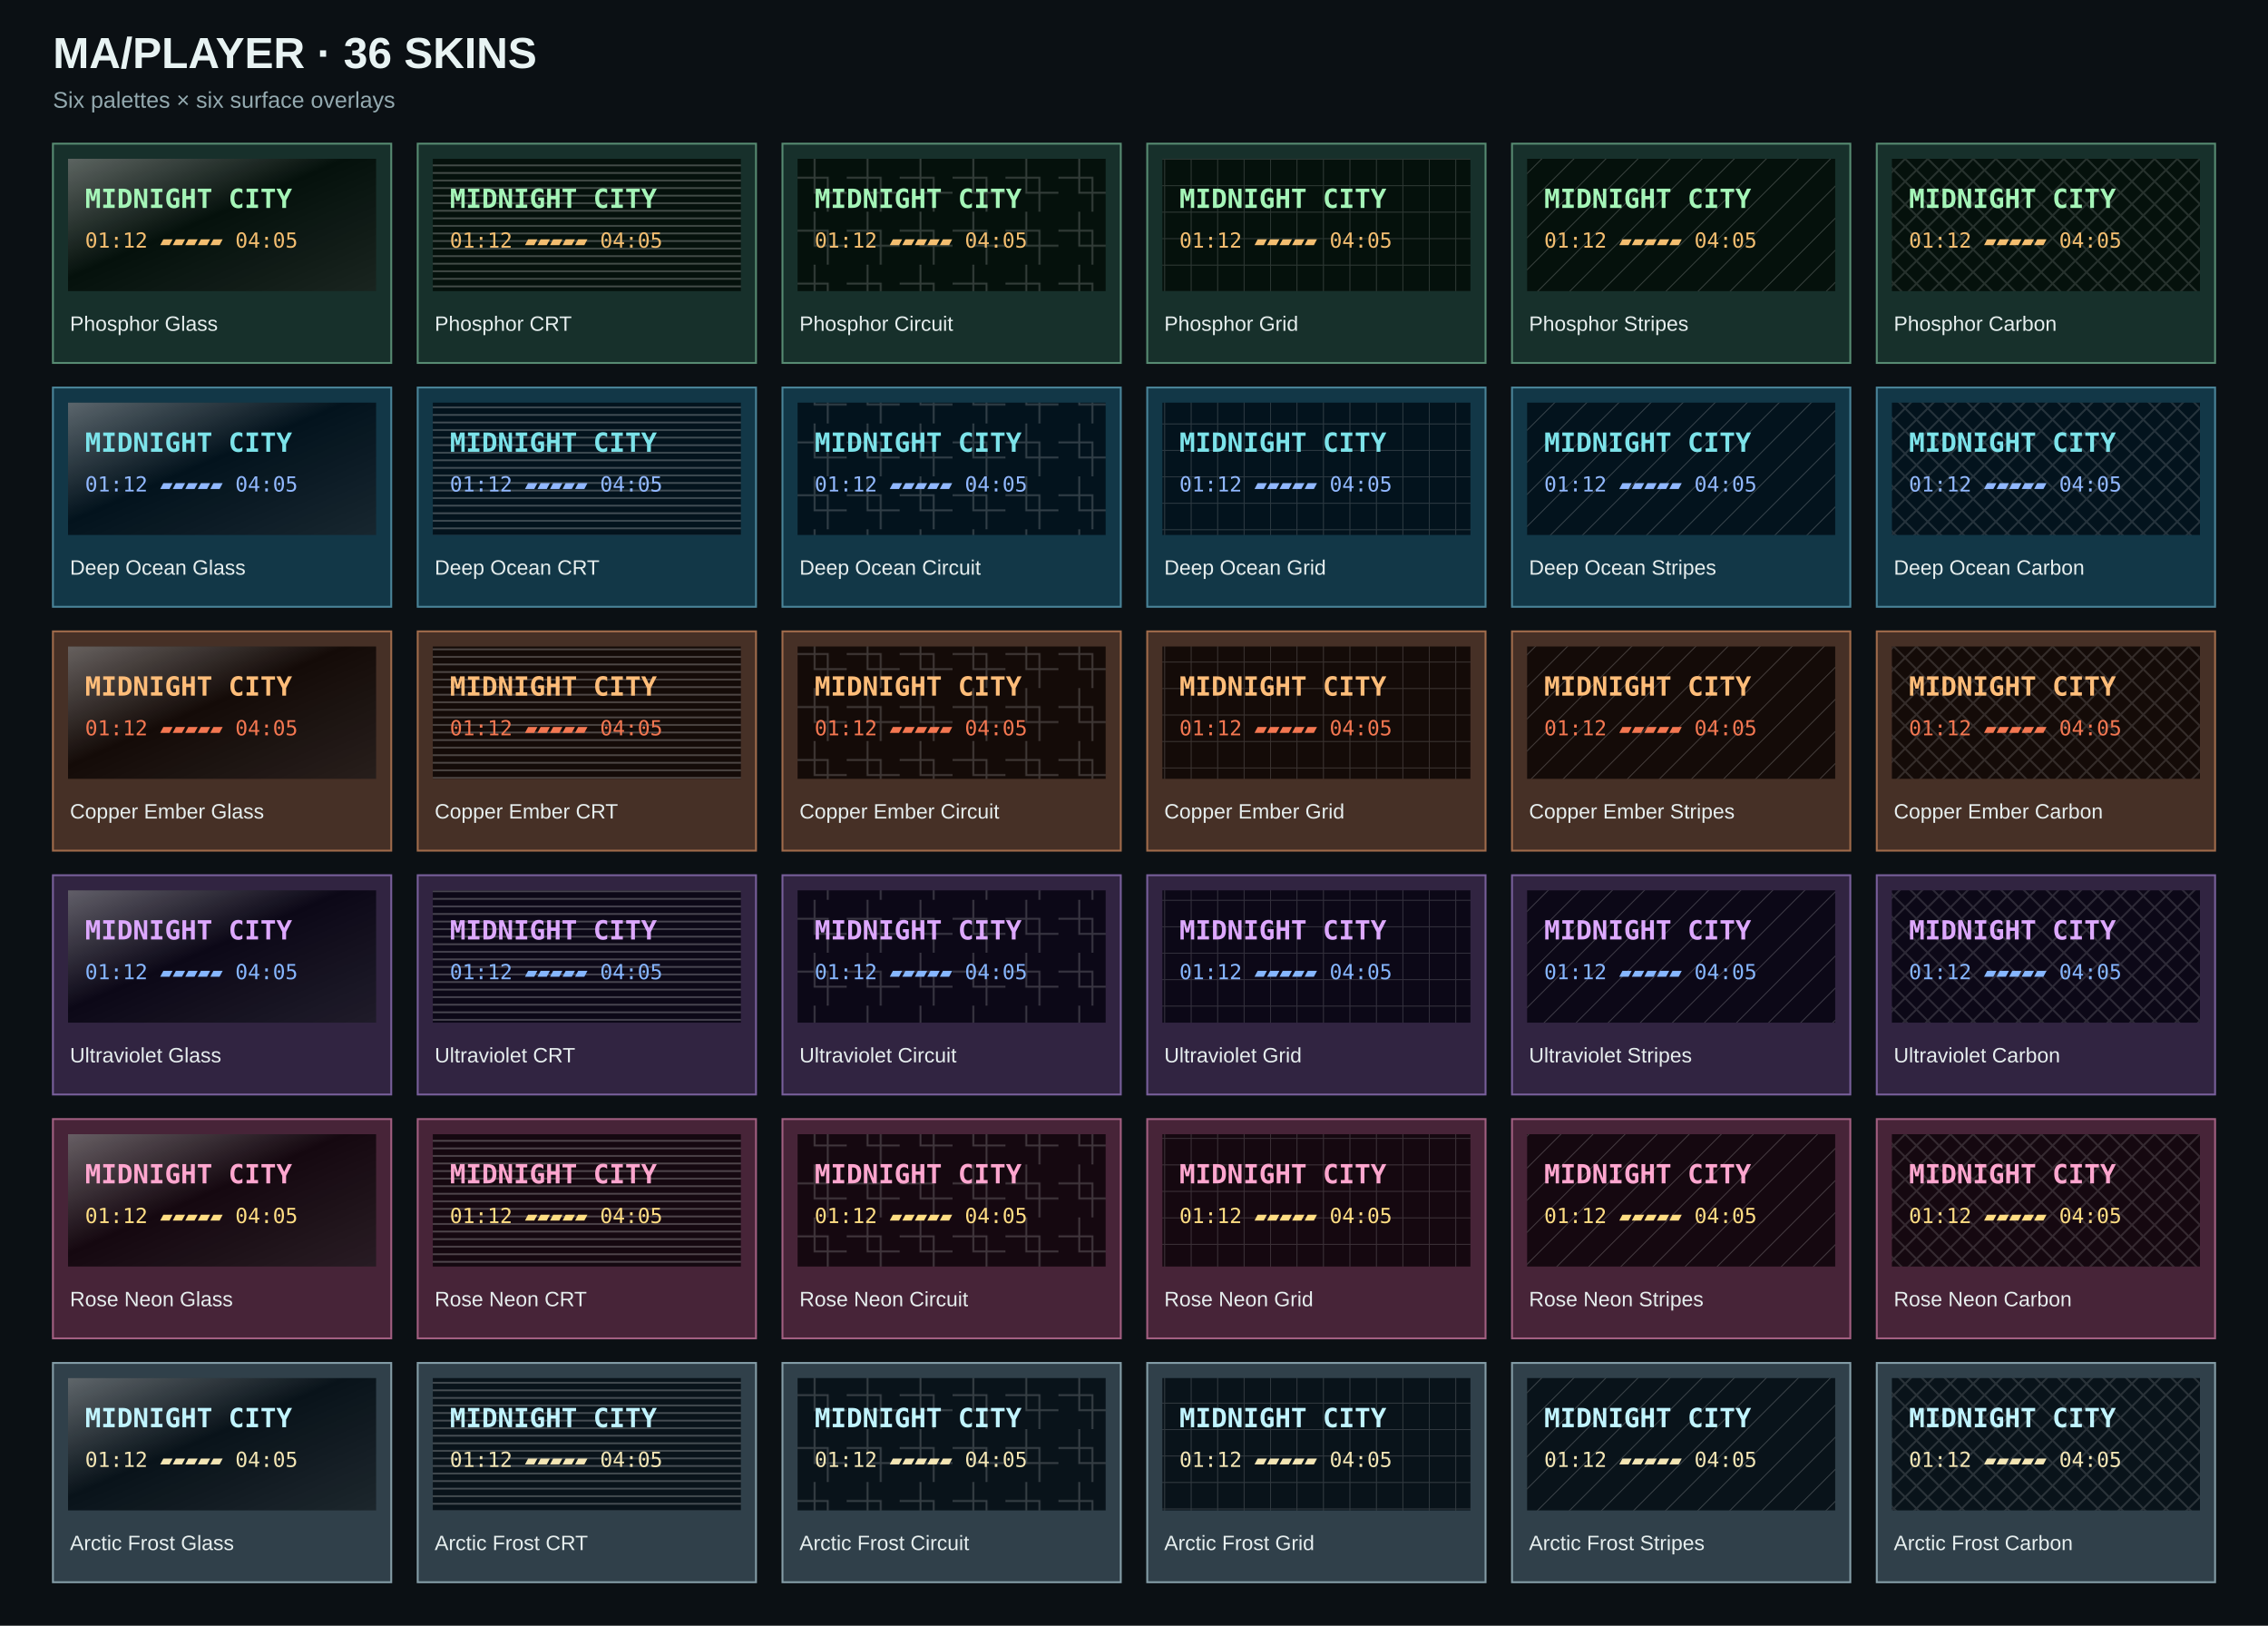
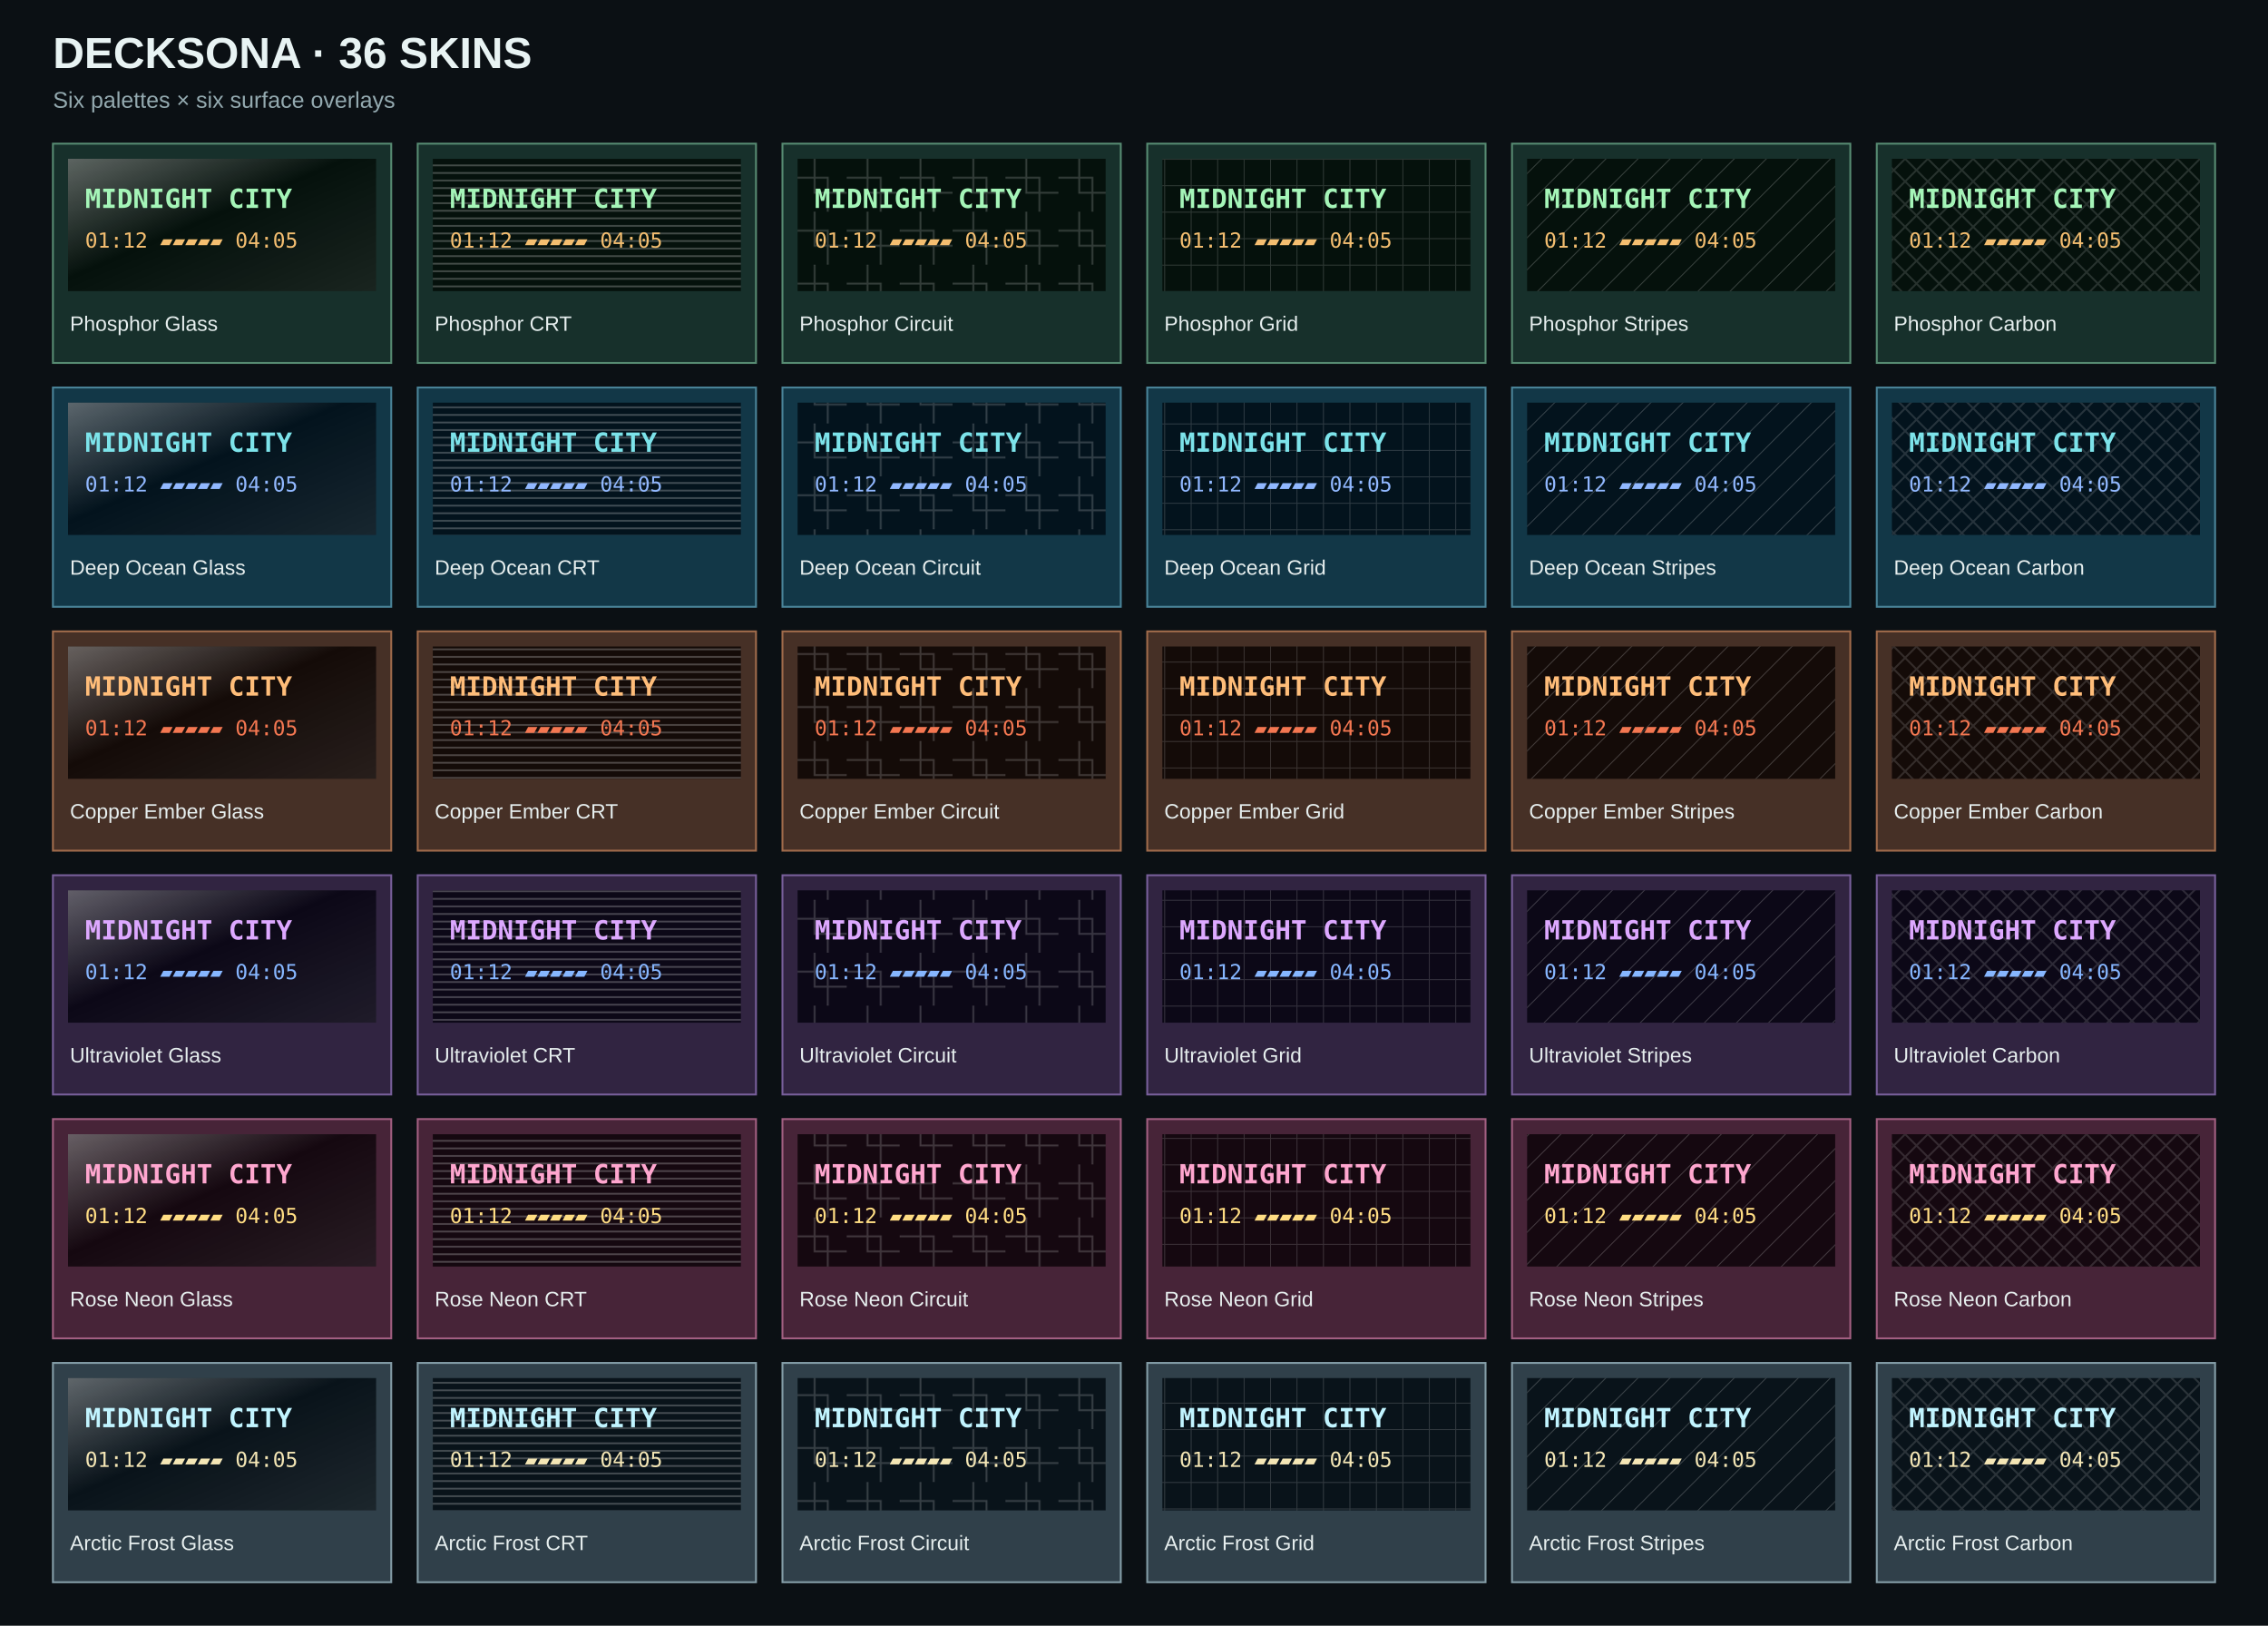
<svg xmlns="http://www.w3.org/2000/svg" width="1200" height="860" viewBox="0 0 1200 860">
  <defs>
    <linearGradient id="glass" x2="1" y2="1">
      <stop stop-color="#ffffff" stop-opacity=".35" />
      <stop offset=".45" stop-color="#ffffff" stop-opacity="0" />
      <stop offset="1" stop-color="#ffffff" stop-opacity=".08" />
    </linearGradient>
    <pattern id="scanline" width="4" height="4" patternUnits="userSpaceOnUse">
      <path d="M0 3.5H4" stroke="#fff" stroke-opacity=".22" />
    </pattern>
    <pattern id="circuit" width="28" height="28" patternUnits="userSpaceOnUse">
      <path d="M0 10H18V28M11 0V18H28" fill="none" stroke="#fff" stroke-opacity=".18" />
    </pattern>
    <pattern id="grid" width="14" height="14" patternUnits="userSpaceOnUse">
      <path d="M14 0H0V14" fill="none" stroke="#fff" stroke-opacity=".16" />
    </pattern>
    <pattern id="diagonal" width="12" height="12" patternUnits="userSpaceOnUse" patternTransform="rotate(45)">
      <path d="M0 0V12" stroke="#fff" stroke-opacity=".19" />
    </pattern>
    <pattern id="carbon" width="12" height="12" patternUnits="userSpaceOnUse">
      <path d="M0 0L12 12M12 0L0 12" stroke="#fff" stroke-opacity=".14" />
    </pattern>
  </defs>
  <rect width="1200" height="860" fill="#0b1014" />
-   <text x="28" y="36" fill="#e8f3f3" font-family="Arial" font-size="23" font-weight="bold">MA/PLAYER · 36 SKINS</text>
+   <text x="28" y="36" fill="#e8f3f3" font-family="Arial" font-size="23" font-weight="bold">DECKSONA · 36 SKINS</text>
  <text x="28" y="57" fill="#94aab0" font-family="Arial" font-size="12">Six palettes × six surface overlays</text>
  <rect x="28" y="76" width="179" height="116" fill="#17302b" stroke="#578b72" />
  <rect x="36" y="84" width="163" height="70" fill="#05110c" />
  <rect x="36" y="84" width="163" height="70" fill="url(#glass)" />
  <text x="45" y="110" fill="#a5f5b8" font-family="Consolas,monospace" font-size="14" font-weight="bold">MIDNIGHT CITY</text>
  <text x="45" y="131" fill="#f4be70" font-family="Consolas,monospace" font-size="11">01:12  ▰▰▰▰▰  04:05</text>
  <text x="37" y="175" fill="#e6eeee" font-family="Arial" font-size="11">Phosphor Glass</text>
  <rect x="221" y="76" width="179" height="116" fill="#17302b" stroke="#578b72" />
  <rect x="229" y="84" width="163" height="70" fill="#05110c" />
  <rect x="229" y="84" width="163" height="70" fill="url(#scanline)" />
  <text x="238" y="110" fill="#a5f5b8" font-family="Consolas,monospace" font-size="14" font-weight="bold">MIDNIGHT CITY</text>
  <text x="238" y="131" fill="#f4be70" font-family="Consolas,monospace" font-size="11">01:12  ▰▰▰▰▰  04:05</text>
  <text x="230" y="175" fill="#e6eeee" font-family="Arial" font-size="11">Phosphor CRT</text>
  <rect x="414" y="76" width="179" height="116" fill="#17302b" stroke="#578b72" />
  <rect x="422" y="84" width="163" height="70" fill="#05110c" />
  <rect x="422" y="84" width="163" height="70" fill="url(#circuit)" />
  <text x="431" y="110" fill="#a5f5b8" font-family="Consolas,monospace" font-size="14" font-weight="bold">MIDNIGHT CITY</text>
  <text x="431" y="131" fill="#f4be70" font-family="Consolas,monospace" font-size="11">01:12  ▰▰▰▰▰  04:05</text>
  <text x="423" y="175" fill="#e6eeee" font-family="Arial" font-size="11">Phosphor Circuit</text>
  <rect x="607" y="76" width="179" height="116" fill="#17302b" stroke="#578b72" />
  <rect x="615" y="84" width="163" height="70" fill="#05110c" />
  <rect x="615" y="84" width="163" height="70" fill="url(#grid)" />
  <text x="624" y="110" fill="#a5f5b8" font-family="Consolas,monospace" font-size="14" font-weight="bold">MIDNIGHT CITY</text>
  <text x="624" y="131" fill="#f4be70" font-family="Consolas,monospace" font-size="11">01:12  ▰▰▰▰▰  04:05</text>
  <text x="616" y="175" fill="#e6eeee" font-family="Arial" font-size="11">Phosphor Grid</text>
  <rect x="800" y="76" width="179" height="116" fill="#17302b" stroke="#578b72" />
  <rect x="808" y="84" width="163" height="70" fill="#05110c" />
  <rect x="808" y="84" width="163" height="70" fill="url(#diagonal)" />
  <text x="817" y="110" fill="#a5f5b8" font-family="Consolas,monospace" font-size="14" font-weight="bold">MIDNIGHT CITY</text>
  <text x="817" y="131" fill="#f4be70" font-family="Consolas,monospace" font-size="11">01:12  ▰▰▰▰▰  04:05</text>
  <text x="809" y="175" fill="#e6eeee" font-family="Arial" font-size="11">Phosphor Stripes</text>
  <rect x="993" y="76" width="179" height="116" fill="#17302b" stroke="#578b72" />
  <rect x="1001" y="84" width="163" height="70" fill="#05110c" />
  <rect x="1001" y="84" width="163" height="70" fill="url(#carbon)" />
  <text x="1010" y="110" fill="#a5f5b8" font-family="Consolas,monospace" font-size="14" font-weight="bold">MIDNIGHT CITY</text>
  <text x="1010" y="131" fill="#f4be70" font-family="Consolas,monospace" font-size="11">01:12  ▰▰▰▰▰  04:05</text>
  <text x="1002" y="175" fill="#e6eeee" font-family="Arial" font-size="11">Phosphor Carbon</text>
  <rect x="28" y="205" width="179" height="116" fill="#123747" stroke="#4a8499" />
  <rect x="36" y="213" width="163" height="70" fill="#03131d" />
  <rect x="36" y="213" width="163" height="70" fill="url(#glass)" />
  <text x="45" y="239" fill="#7ce3ea" font-family="Consolas,monospace" font-size="14" font-weight="bold">MIDNIGHT CITY</text>
  <text x="45" y="260" fill="#91b8ff" font-family="Consolas,monospace" font-size="11">01:12  ▰▰▰▰▰  04:05</text>
  <text x="37" y="304" fill="#e6eeee" font-family="Arial" font-size="11">Deep Ocean Glass</text>
  <rect x="221" y="205" width="179" height="116" fill="#123747" stroke="#4a8499" />
  <rect x="229" y="213" width="163" height="70" fill="#03131d" />
  <rect x="229" y="213" width="163" height="70" fill="url(#scanline)" />
  <text x="238" y="239" fill="#7ce3ea" font-family="Consolas,monospace" font-size="14" font-weight="bold">MIDNIGHT CITY</text>
  <text x="238" y="260" fill="#91b8ff" font-family="Consolas,monospace" font-size="11">01:12  ▰▰▰▰▰  04:05</text>
  <text x="230" y="304" fill="#e6eeee" font-family="Arial" font-size="11">Deep Ocean CRT</text>
  <rect x="414" y="205" width="179" height="116" fill="#123747" stroke="#4a8499" />
  <rect x="422" y="213" width="163" height="70" fill="#03131d" />
  <rect x="422" y="213" width="163" height="70" fill="url(#circuit)" />
  <text x="431" y="239" fill="#7ce3ea" font-family="Consolas,monospace" font-size="14" font-weight="bold">MIDNIGHT CITY</text>
  <text x="431" y="260" fill="#91b8ff" font-family="Consolas,monospace" font-size="11">01:12  ▰▰▰▰▰  04:05</text>
  <text x="423" y="304" fill="#e6eeee" font-family="Arial" font-size="11">Deep Ocean Circuit</text>
  <rect x="607" y="205" width="179" height="116" fill="#123747" stroke="#4a8499" />
  <rect x="615" y="213" width="163" height="70" fill="#03131d" />
  <rect x="615" y="213" width="163" height="70" fill="url(#grid)" />
  <text x="624" y="239" fill="#7ce3ea" font-family="Consolas,monospace" font-size="14" font-weight="bold">MIDNIGHT CITY</text>
  <text x="624" y="260" fill="#91b8ff" font-family="Consolas,monospace" font-size="11">01:12  ▰▰▰▰▰  04:05</text>
  <text x="616" y="304" fill="#e6eeee" font-family="Arial" font-size="11">Deep Ocean Grid</text>
  <rect x="800" y="205" width="179" height="116" fill="#123747" stroke="#4a8499" />
  <rect x="808" y="213" width="163" height="70" fill="#03131d" />
  <rect x="808" y="213" width="163" height="70" fill="url(#diagonal)" />
  <text x="817" y="239" fill="#7ce3ea" font-family="Consolas,monospace" font-size="14" font-weight="bold">MIDNIGHT CITY</text>
  <text x="817" y="260" fill="#91b8ff" font-family="Consolas,monospace" font-size="11">01:12  ▰▰▰▰▰  04:05</text>
  <text x="809" y="304" fill="#e6eeee" font-family="Arial" font-size="11">Deep Ocean Stripes</text>
  <rect x="993" y="205" width="179" height="116" fill="#123747" stroke="#4a8499" />
  <rect x="1001" y="213" width="163" height="70" fill="#03131d" />
  <rect x="1001" y="213" width="163" height="70" fill="url(#carbon)" />
  <text x="1010" y="239" fill="#7ce3ea" font-family="Consolas,monospace" font-size="14" font-weight="bold">MIDNIGHT CITY</text>
  <text x="1010" y="260" fill="#91b8ff" font-family="Consolas,monospace" font-size="11">01:12  ▰▰▰▰▰  04:05</text>
  <text x="1002" y="304" fill="#e6eeee" font-family="Arial" font-size="11">Deep Ocean Carbon</text>
  <rect x="28" y="334" width="179" height="116" fill="#463026" stroke="#a06b4b" />
  <rect x="36" y="342" width="163" height="70" fill="#140b08" />
  <rect x="36" y="342" width="163" height="70" fill="url(#glass)" />
  <text x="45" y="368" fill="#ffbd79" font-family="Consolas,monospace" font-size="14" font-weight="bold">MIDNIGHT CITY</text>
  <text x="45" y="389" fill="#f47751" font-family="Consolas,monospace" font-size="11">01:12  ▰▰▰▰▰  04:05</text>
  <text x="37" y="433" fill="#e6eeee" font-family="Arial" font-size="11">Copper Ember Glass</text>
  <rect x="221" y="334" width="179" height="116" fill="#463026" stroke="#a06b4b" />
  <rect x="229" y="342" width="163" height="70" fill="#140b08" />
  <rect x="229" y="342" width="163" height="70" fill="url(#scanline)" />
  <text x="238" y="368" fill="#ffbd79" font-family="Consolas,monospace" font-size="14" font-weight="bold">MIDNIGHT CITY</text>
  <text x="238" y="389" fill="#f47751" font-family="Consolas,monospace" font-size="11">01:12  ▰▰▰▰▰  04:05</text>
  <text x="230" y="433" fill="#e6eeee" font-family="Arial" font-size="11">Copper Ember CRT</text>
  <rect x="414" y="334" width="179" height="116" fill="#463026" stroke="#a06b4b" />
  <rect x="422" y="342" width="163" height="70" fill="#140b08" />
  <rect x="422" y="342" width="163" height="70" fill="url(#circuit)" />
  <text x="431" y="368" fill="#ffbd79" font-family="Consolas,monospace" font-size="14" font-weight="bold">MIDNIGHT CITY</text>
  <text x="431" y="389" fill="#f47751" font-family="Consolas,monospace" font-size="11">01:12  ▰▰▰▰▰  04:05</text>
  <text x="423" y="433" fill="#e6eeee" font-family="Arial" font-size="11">Copper Ember Circuit</text>
  <rect x="607" y="334" width="179" height="116" fill="#463026" stroke="#a06b4b" />
  <rect x="615" y="342" width="163" height="70" fill="#140b08" />
  <rect x="615" y="342" width="163" height="70" fill="url(#grid)" />
  <text x="624" y="368" fill="#ffbd79" font-family="Consolas,monospace" font-size="14" font-weight="bold">MIDNIGHT CITY</text>
  <text x="624" y="389" fill="#f47751" font-family="Consolas,monospace" font-size="11">01:12  ▰▰▰▰▰  04:05</text>
  <text x="616" y="433" fill="#e6eeee" font-family="Arial" font-size="11">Copper Ember Grid</text>
  <rect x="800" y="334" width="179" height="116" fill="#463026" stroke="#a06b4b" />
  <rect x="808" y="342" width="163" height="70" fill="#140b08" />
  <rect x="808" y="342" width="163" height="70" fill="url(#diagonal)" />
  <text x="817" y="368" fill="#ffbd79" font-family="Consolas,monospace" font-size="14" font-weight="bold">MIDNIGHT CITY</text>
  <text x="817" y="389" fill="#f47751" font-family="Consolas,monospace" font-size="11">01:12  ▰▰▰▰▰  04:05</text>
  <text x="809" y="433" fill="#e6eeee" font-family="Arial" font-size="11">Copper Ember Stripes</text>
  <rect x="993" y="334" width="179" height="116" fill="#463026" stroke="#a06b4b" />
  <rect x="1001" y="342" width="163" height="70" fill="#140b08" />
  <rect x="1001" y="342" width="163" height="70" fill="url(#carbon)" />
  <text x="1010" y="368" fill="#ffbd79" font-family="Consolas,monospace" font-size="14" font-weight="bold">MIDNIGHT CITY</text>
  <text x="1010" y="389" fill="#f47751" font-family="Consolas,monospace" font-size="11">01:12  ▰▰▰▰▰  04:05</text>
  <text x="1002" y="433" fill="#e6eeee" font-family="Arial" font-size="11">Copper Ember Carbon</text>
  <rect x="28" y="463" width="179" height="116" fill="#312441" stroke="#785f9b" />
  <rect x="36" y="471" width="163" height="70" fill="#0c0817" />
  <rect x="36" y="471" width="163" height="70" fill="url(#glass)" />
  <text x="45" y="497" fill="#dda8ff" font-family="Consolas,monospace" font-size="14" font-weight="bold">MIDNIGHT CITY</text>
  <text x="45" y="518" fill="#86b6ff" font-family="Consolas,monospace" font-size="11">01:12  ▰▰▰▰▰  04:05</text>
  <text x="37" y="562" fill="#e6eeee" font-family="Arial" font-size="11">Ultraviolet Glass</text>
  <rect x="221" y="463" width="179" height="116" fill="#312441" stroke="#785f9b" />
  <rect x="229" y="471" width="163" height="70" fill="#0c0817" />
  <rect x="229" y="471" width="163" height="70" fill="url(#scanline)" />
  <text x="238" y="497" fill="#dda8ff" font-family="Consolas,monospace" font-size="14" font-weight="bold">MIDNIGHT CITY</text>
  <text x="238" y="518" fill="#86b6ff" font-family="Consolas,monospace" font-size="11">01:12  ▰▰▰▰▰  04:05</text>
  <text x="230" y="562" fill="#e6eeee" font-family="Arial" font-size="11">Ultraviolet CRT</text>
  <rect x="414" y="463" width="179" height="116" fill="#312441" stroke="#785f9b" />
  <rect x="422" y="471" width="163" height="70" fill="#0c0817" />
  <rect x="422" y="471" width="163" height="70" fill="url(#circuit)" />
  <text x="431" y="497" fill="#dda8ff" font-family="Consolas,monospace" font-size="14" font-weight="bold">MIDNIGHT CITY</text>
  <text x="431" y="518" fill="#86b6ff" font-family="Consolas,monospace" font-size="11">01:12  ▰▰▰▰▰  04:05</text>
  <text x="423" y="562" fill="#e6eeee" font-family="Arial" font-size="11">Ultraviolet Circuit</text>
  <rect x="607" y="463" width="179" height="116" fill="#312441" stroke="#785f9b" />
  <rect x="615" y="471" width="163" height="70" fill="#0c0817" />
  <rect x="615" y="471" width="163" height="70" fill="url(#grid)" />
  <text x="624" y="497" fill="#dda8ff" font-family="Consolas,monospace" font-size="14" font-weight="bold">MIDNIGHT CITY</text>
  <text x="624" y="518" fill="#86b6ff" font-family="Consolas,monospace" font-size="11">01:12  ▰▰▰▰▰  04:05</text>
  <text x="616" y="562" fill="#e6eeee" font-family="Arial" font-size="11">Ultraviolet Grid</text>
  <rect x="800" y="463" width="179" height="116" fill="#312441" stroke="#785f9b" />
  <rect x="808" y="471" width="163" height="70" fill="#0c0817" />
  <rect x="808" y="471" width="163" height="70" fill="url(#diagonal)" />
  <text x="817" y="497" fill="#dda8ff" font-family="Consolas,monospace" font-size="14" font-weight="bold">MIDNIGHT CITY</text>
  <text x="817" y="518" fill="#86b6ff" font-family="Consolas,monospace" font-size="11">01:12  ▰▰▰▰▰  04:05</text>
  <text x="809" y="562" fill="#e6eeee" font-family="Arial" font-size="11">Ultraviolet Stripes</text>
  <rect x="993" y="463" width="179" height="116" fill="#312441" stroke="#785f9b" />
  <rect x="1001" y="471" width="163" height="70" fill="#0c0817" />
  <rect x="1001" y="471" width="163" height="70" fill="url(#carbon)" />
  <text x="1010" y="497" fill="#dda8ff" font-family="Consolas,monospace" font-size="14" font-weight="bold">MIDNIGHT CITY</text>
  <text x="1010" y="518" fill="#86b6ff" font-family="Consolas,monospace" font-size="11">01:12  ▰▰▰▰▰  04:05</text>
  <text x="1002" y="562" fill="#e6eeee" font-family="Arial" font-size="11">Ultraviolet Carbon</text>
  <rect x="28" y="592" width="179" height="116" fill="#472438" stroke="#a25f81" />
  <rect x="36" y="600" width="163" height="70" fill="#150810" />
  <rect x="36" y="600" width="163" height="70" fill="url(#glass)" />
  <text x="45" y="626" fill="#ffa6cf" font-family="Consolas,monospace" font-size="14" font-weight="bold">MIDNIGHT CITY</text>
  <text x="45" y="647" fill="#ffdd83" font-family="Consolas,monospace" font-size="11">01:12  ▰▰▰▰▰  04:05</text>
  <text x="37" y="691" fill="#e6eeee" font-family="Arial" font-size="11">Rose Neon Glass</text>
  <rect x="221" y="592" width="179" height="116" fill="#472438" stroke="#a25f81" />
  <rect x="229" y="600" width="163" height="70" fill="#150810" />
  <rect x="229" y="600" width="163" height="70" fill="url(#scanline)" />
  <text x="238" y="626" fill="#ffa6cf" font-family="Consolas,monospace" font-size="14" font-weight="bold">MIDNIGHT CITY</text>
  <text x="238" y="647" fill="#ffdd83" font-family="Consolas,monospace" font-size="11">01:12  ▰▰▰▰▰  04:05</text>
  <text x="230" y="691" fill="#e6eeee" font-family="Arial" font-size="11">Rose Neon CRT</text>
  <rect x="414" y="592" width="179" height="116" fill="#472438" stroke="#a25f81" />
  <rect x="422" y="600" width="163" height="70" fill="#150810" />
  <rect x="422" y="600" width="163" height="70" fill="url(#circuit)" />
  <text x="431" y="626" fill="#ffa6cf" font-family="Consolas,monospace" font-size="14" font-weight="bold">MIDNIGHT CITY</text>
  <text x="431" y="647" fill="#ffdd83" font-family="Consolas,monospace" font-size="11">01:12  ▰▰▰▰▰  04:05</text>
  <text x="423" y="691" fill="#e6eeee" font-family="Arial" font-size="11">Rose Neon Circuit</text>
  <rect x="607" y="592" width="179" height="116" fill="#472438" stroke="#a25f81" />
  <rect x="615" y="600" width="163" height="70" fill="#150810" />
  <rect x="615" y="600" width="163" height="70" fill="url(#grid)" />
  <text x="624" y="626" fill="#ffa6cf" font-family="Consolas,monospace" font-size="14" font-weight="bold">MIDNIGHT CITY</text>
  <text x="624" y="647" fill="#ffdd83" font-family="Consolas,monospace" font-size="11">01:12  ▰▰▰▰▰  04:05</text>
  <text x="616" y="691" fill="#e6eeee" font-family="Arial" font-size="11">Rose Neon Grid</text>
  <rect x="800" y="592" width="179" height="116" fill="#472438" stroke="#a25f81" />
  <rect x="808" y="600" width="163" height="70" fill="#150810" />
  <rect x="808" y="600" width="163" height="70" fill="url(#diagonal)" />
  <text x="817" y="626" fill="#ffa6cf" font-family="Consolas,monospace" font-size="14" font-weight="bold">MIDNIGHT CITY</text>
  <text x="817" y="647" fill="#ffdd83" font-family="Consolas,monospace" font-size="11">01:12  ▰▰▰▰▰  04:05</text>
  <text x="809" y="691" fill="#e6eeee" font-family="Arial" font-size="11">Rose Neon Stripes</text>
  <rect x="993" y="592" width="179" height="116" fill="#472438" stroke="#a25f81" />
  <rect x="1001" y="600" width="163" height="70" fill="#150810" />
  <rect x="1001" y="600" width="163" height="70" fill="url(#carbon)" />
  <text x="1010" y="626" fill="#ffa6cf" font-family="Consolas,monospace" font-size="14" font-weight="bold">MIDNIGHT CITY</text>
  <text x="1010" y="647" fill="#ffdd83" font-family="Consolas,monospace" font-size="11">01:12  ▰▰▰▰▰  04:05</text>
  <text x="1002" y="691" fill="#e6eeee" font-family="Arial" font-size="11">Rose Neon Carbon</text>
  <rect x="28" y="721" width="179" height="116" fill="#30404a" stroke="#849da7" />
  <rect x="36" y="729" width="163" height="70" fill="#09131a" />
  <rect x="36" y="729" width="163" height="70" fill="url(#glass)" />
  <text x="45" y="755" fill="#c1f4ff" font-family="Consolas,monospace" font-size="14" font-weight="bold">MIDNIGHT CITY</text>
  <text x="45" y="776" fill="#f4e6b5" font-family="Consolas,monospace" font-size="11">01:12  ▰▰▰▰▰  04:05</text>
  <text x="37" y="820" fill="#e6eeee" font-family="Arial" font-size="11">Arctic Frost Glass</text>
  <rect x="221" y="721" width="179" height="116" fill="#30404a" stroke="#849da7" />
  <rect x="229" y="729" width="163" height="70" fill="#09131a" />
  <rect x="229" y="729" width="163" height="70" fill="url(#scanline)" />
  <text x="238" y="755" fill="#c1f4ff" font-family="Consolas,monospace" font-size="14" font-weight="bold">MIDNIGHT CITY</text>
  <text x="238" y="776" fill="#f4e6b5" font-family="Consolas,monospace" font-size="11">01:12  ▰▰▰▰▰  04:05</text>
  <text x="230" y="820" fill="#e6eeee" font-family="Arial" font-size="11">Arctic Frost CRT</text>
  <rect x="414" y="721" width="179" height="116" fill="#30404a" stroke="#849da7" />
  <rect x="422" y="729" width="163" height="70" fill="#09131a" />
  <rect x="422" y="729" width="163" height="70" fill="url(#circuit)" />
  <text x="431" y="755" fill="#c1f4ff" font-family="Consolas,monospace" font-size="14" font-weight="bold">MIDNIGHT CITY</text>
  <text x="431" y="776" fill="#f4e6b5" font-family="Consolas,monospace" font-size="11">01:12  ▰▰▰▰▰  04:05</text>
  <text x="423" y="820" fill="#e6eeee" font-family="Arial" font-size="11">Arctic Frost Circuit</text>
  <rect x="607" y="721" width="179" height="116" fill="#30404a" stroke="#849da7" />
  <rect x="615" y="729" width="163" height="70" fill="#09131a" />
  <rect x="615" y="729" width="163" height="70" fill="url(#grid)" />
  <text x="624" y="755" fill="#c1f4ff" font-family="Consolas,monospace" font-size="14" font-weight="bold">MIDNIGHT CITY</text>
  <text x="624" y="776" fill="#f4e6b5" font-family="Consolas,monospace" font-size="11">01:12  ▰▰▰▰▰  04:05</text>
  <text x="616" y="820" fill="#e6eeee" font-family="Arial" font-size="11">Arctic Frost Grid</text>
  <rect x="800" y="721" width="179" height="116" fill="#30404a" stroke="#849da7" />
  <rect x="808" y="729" width="163" height="70" fill="#09131a" />
  <rect x="808" y="729" width="163" height="70" fill="url(#diagonal)" />
  <text x="817" y="755" fill="#c1f4ff" font-family="Consolas,monospace" font-size="14" font-weight="bold">MIDNIGHT CITY</text>
  <text x="817" y="776" fill="#f4e6b5" font-family="Consolas,monospace" font-size="11">01:12  ▰▰▰▰▰  04:05</text>
  <text x="809" y="820" fill="#e6eeee" font-family="Arial" font-size="11">Arctic Frost Stripes</text>
  <rect x="993" y="721" width="179" height="116" fill="#30404a" stroke="#849da7" />
  <rect x="1001" y="729" width="163" height="70" fill="#09131a" />
  <rect x="1001" y="729" width="163" height="70" fill="url(#carbon)" />
  <text x="1010" y="755" fill="#c1f4ff" font-family="Consolas,monospace" font-size="14" font-weight="bold">MIDNIGHT CITY</text>
  <text x="1010" y="776" fill="#f4e6b5" font-family="Consolas,monospace" font-size="11">01:12  ▰▰▰▰▰  04:05</text>
  <text x="1002" y="820" fill="#e6eeee" font-family="Arial" font-size="11">Arctic Frost Carbon</text>
</svg>
